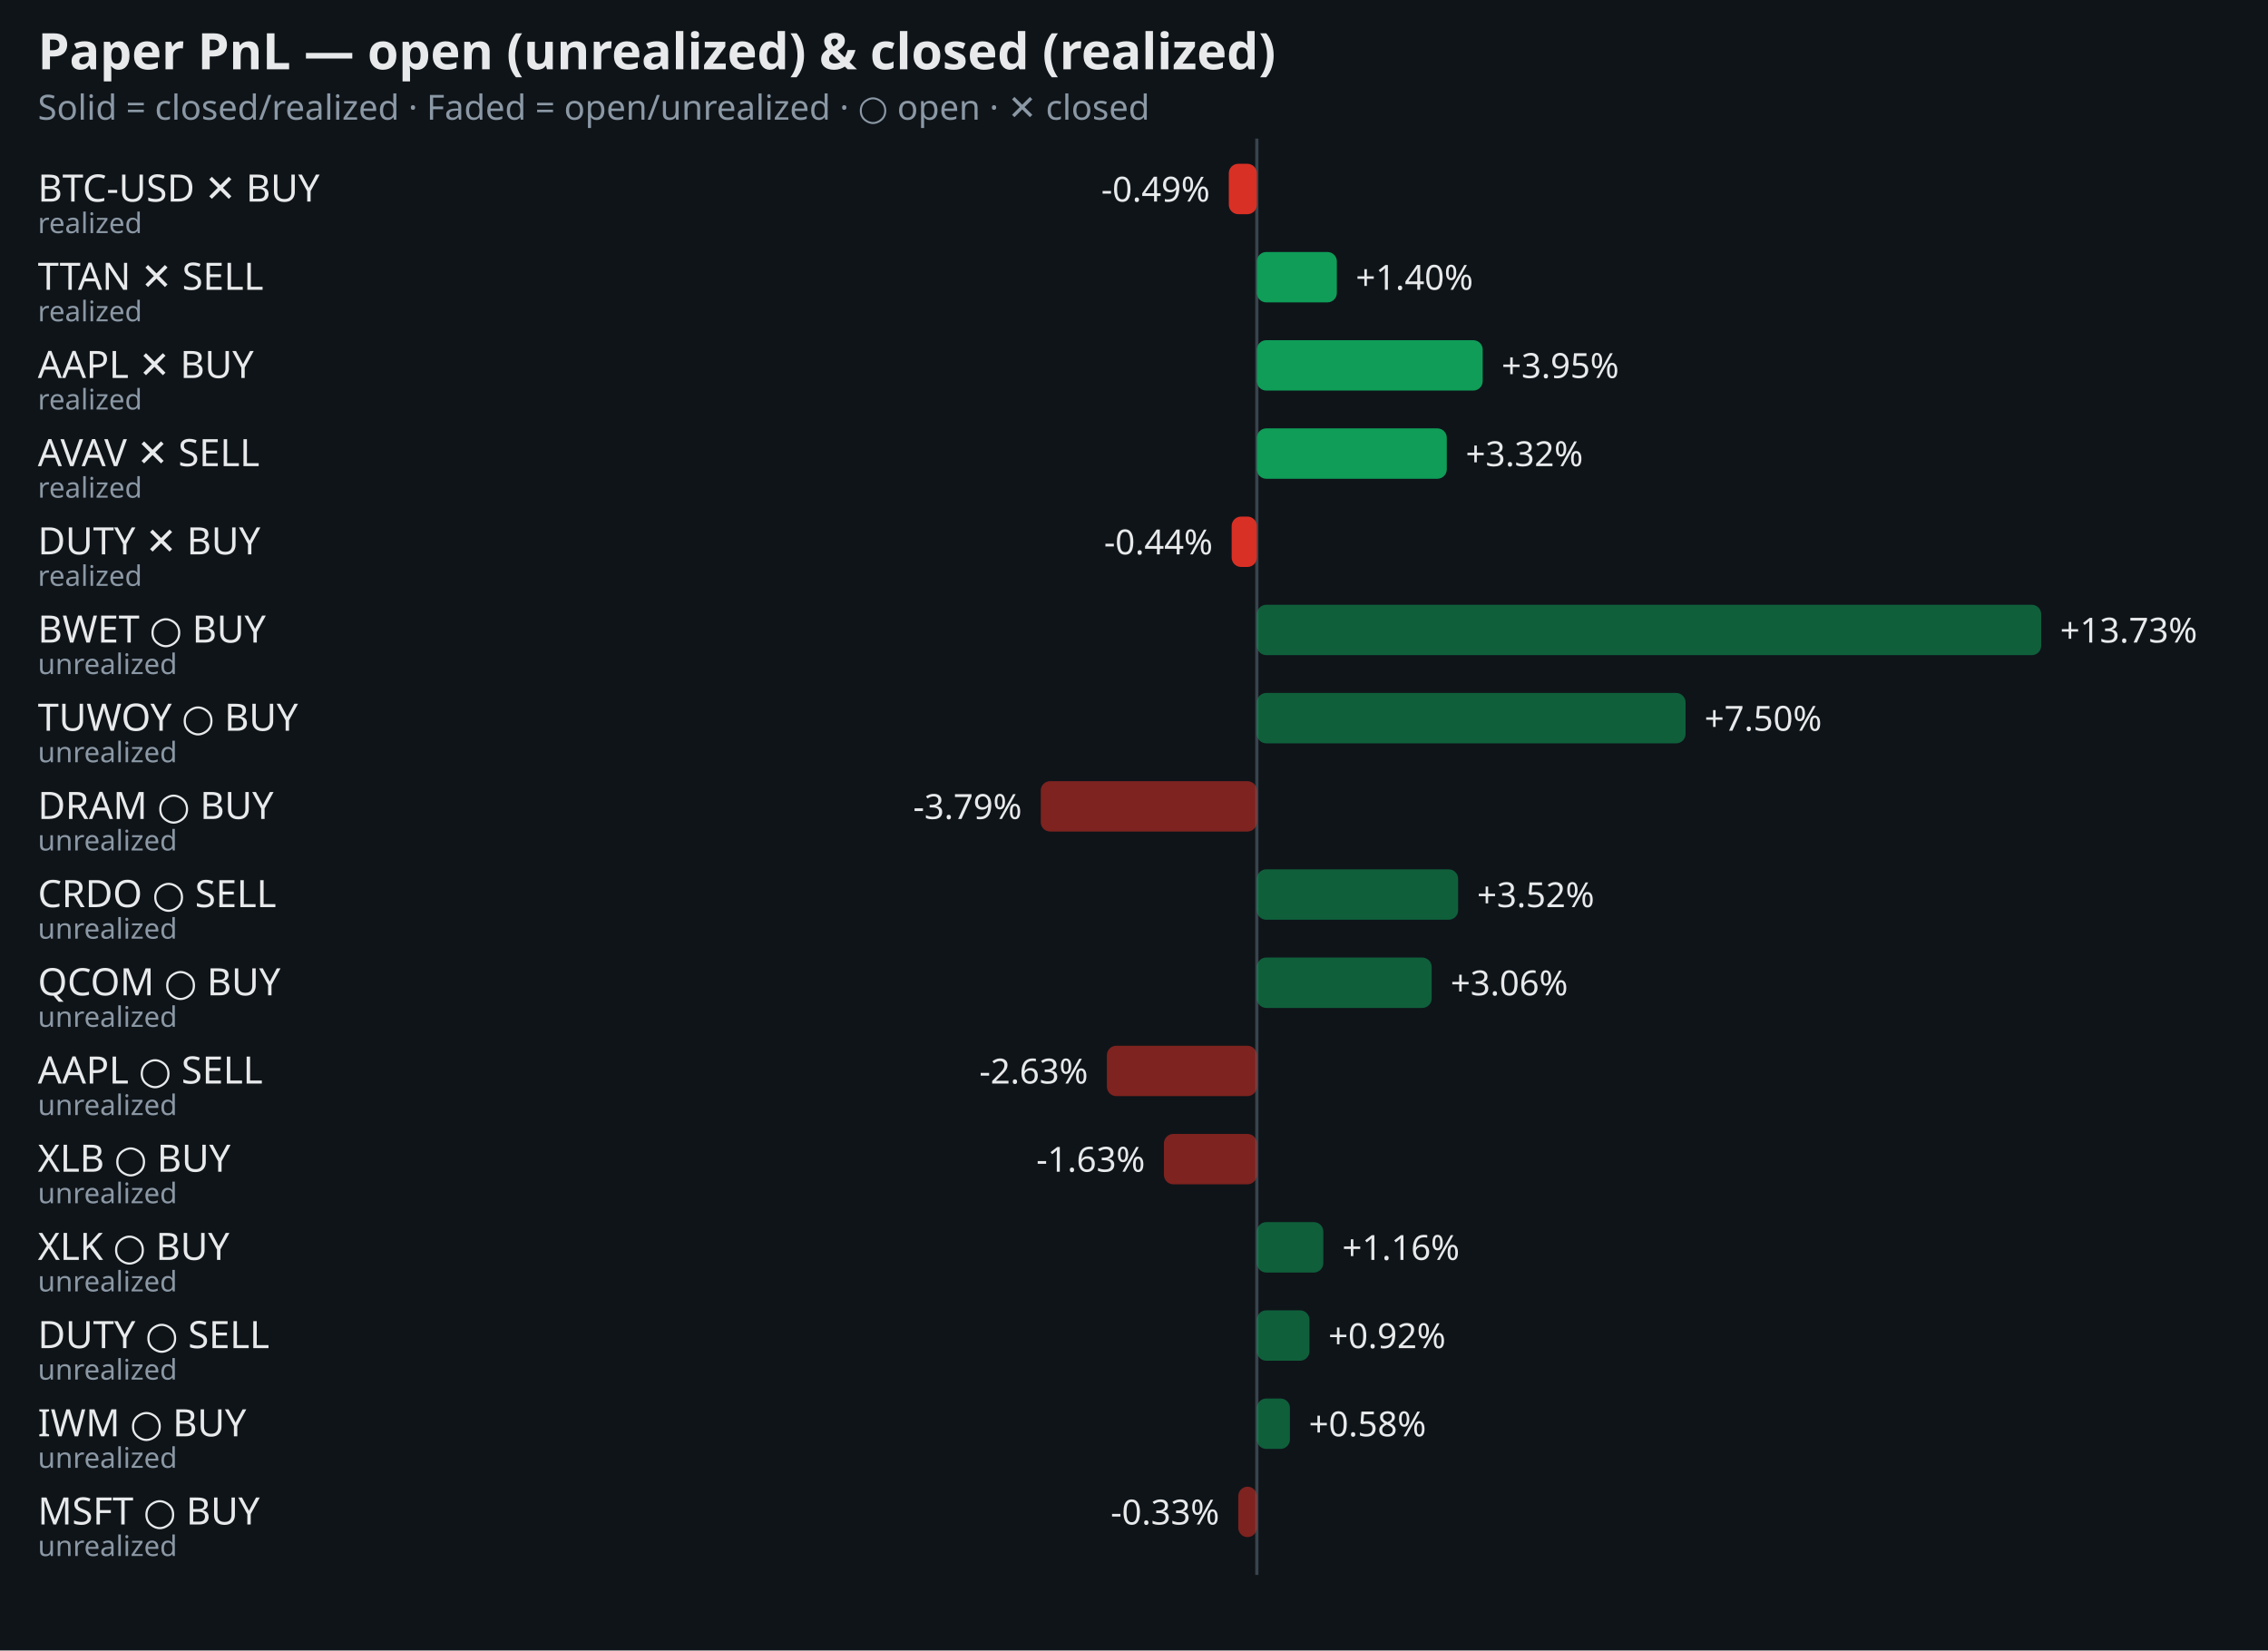
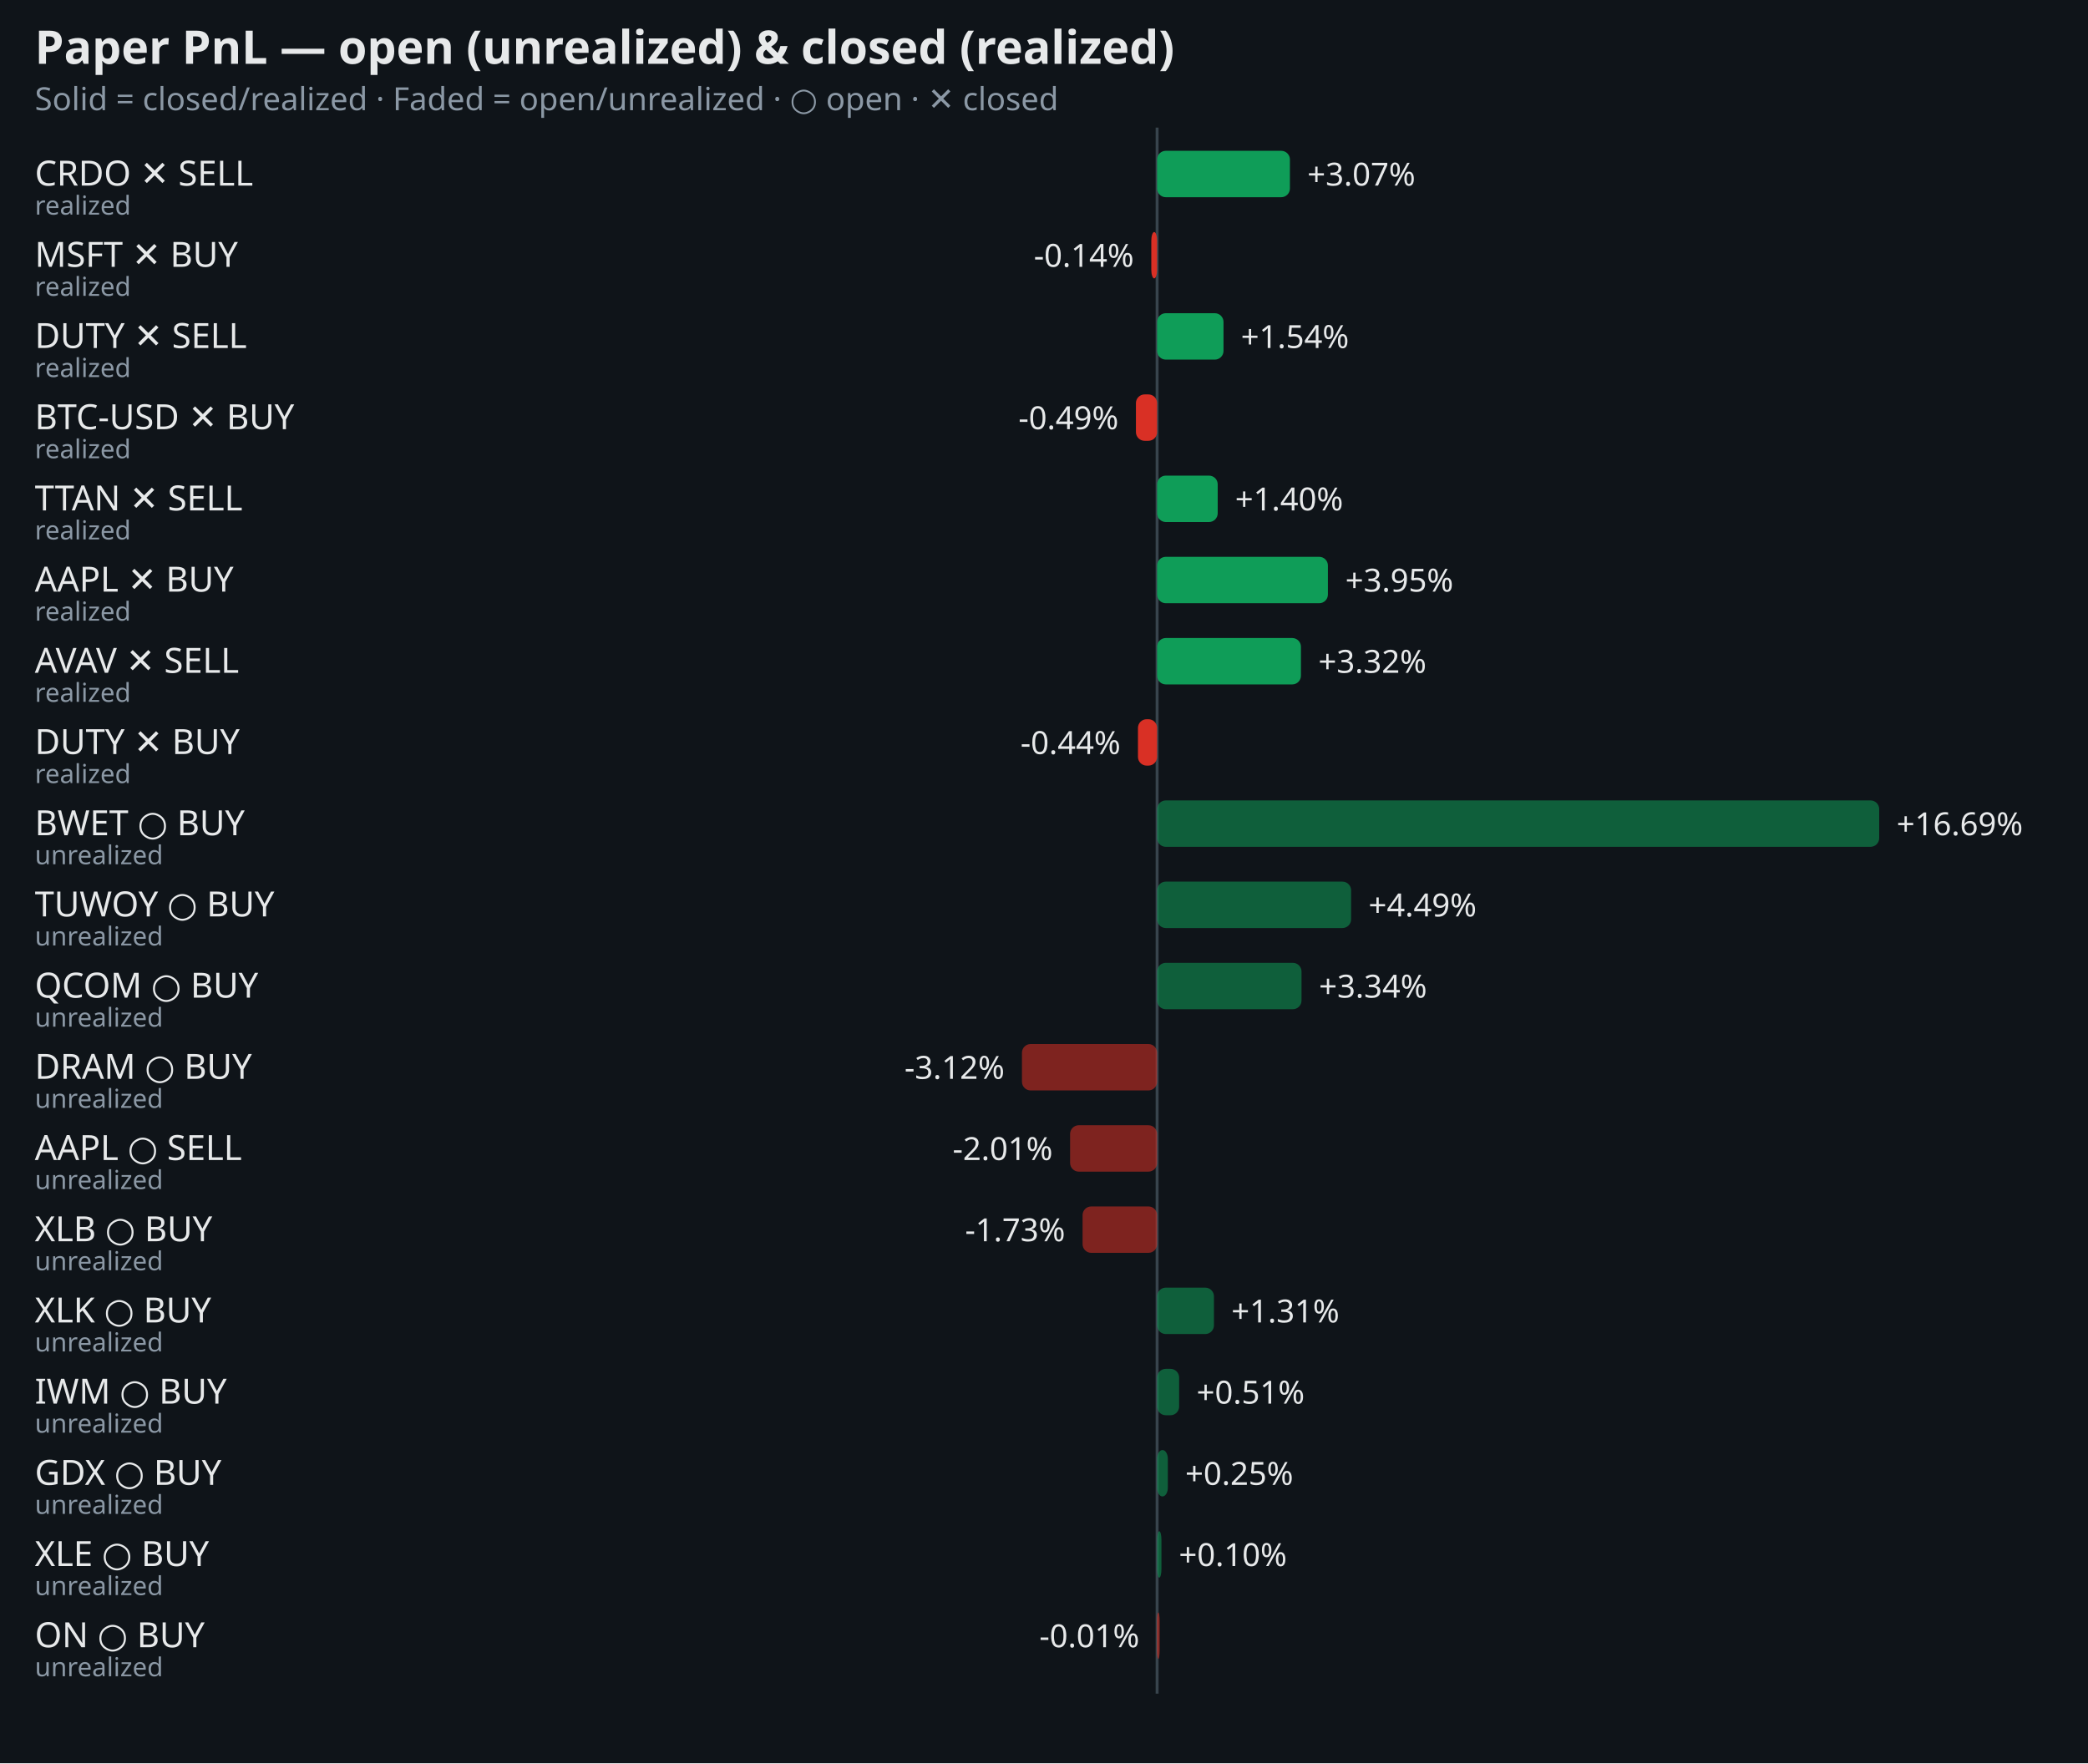
- <svg xmlns="http://www.w3.org/2000/svg" width="720" height="524" viewBox="0 0 720 524">
-   <rect width="720" height="524" fill="#0f1419" />
+ <svg xmlns="http://www.w3.org/2000/svg" width="720" height="608" viewBox="0 0 720 608">
+   <rect width="720" height="608" fill="#0f1419" />
  <text x="12" y="22" fill="#e7e9ea" font-family="ui-sans-serif,system-ui,sans-serif" font-size="16" font-weight="600">Paper PnL — open (unrealized) &amp; closed (realized)</text>
  <text x="12" y="38" fill="#8b98a5" font-family="ui-sans-serif,system-ui,sans-serif" font-size="11">Solid = closed/realized · Faded = open/unrealized · ○ open · ✕ closed</text>
-   <line x1="399" y1="44" x2="399" y2="500" stroke="#38444d" stroke-width="1" />
-   <text x="12" y="64" fill="#e7e9ea" font-family="ui-sans-serif,system-ui,sans-serif" font-size="12">BTC-USD ✕ BUY</text>
+   <line x1="399" y1="44" x2="399" y2="584" stroke="#38444d" stroke-width="1" />
+   <text x="12" y="64" fill="#e7e9ea" font-family="ui-sans-serif,system-ui,sans-serif" font-size="12">CRDO ✕ SELL</text>
  <text x="12" y="74" fill="#8b98a5" font-family="ui-sans-serif,system-ui,sans-serif" font-size="9">realized</text>
-   <rect x="390.1" y="52" width="8.9" height="16" rx="3" fill="#d93025" opacity="1" />
-   <text x="384.1" y="64" text-anchor="end" fill="#e7e9ea" font-family="ui-sans-serif,system-ui,sans-serif" font-size="11">-0.49%</text>
-   <text x="12" y="92" fill="#e7e9ea" font-family="ui-sans-serif,system-ui,sans-serif" font-size="12">TTAN ✕ SELL</text>
+   <rect x="399.0" y="52" width="45.8" height="16" rx="3" fill="#0f9d58" opacity="1" />
+   <text x="450.8" y="64" text-anchor="start" fill="#e7e9ea" font-family="ui-sans-serif,system-ui,sans-serif" font-size="11">+3.07%</text>
+   <text x="12" y="92" fill="#e7e9ea" font-family="ui-sans-serif,system-ui,sans-serif" font-size="12">MSFT ✕ BUY</text>
  <text x="12" y="102" fill="#8b98a5" font-family="ui-sans-serif,system-ui,sans-serif" font-size="9">realized</text>
-   <rect x="399.0" y="80" width="25.4" height="16" rx="3" fill="#0f9d58" opacity="1" />
-   <text x="430.4" y="92" text-anchor="start" fill="#e7e9ea" font-family="ui-sans-serif,system-ui,sans-serif" font-size="11">+1.40%</text>
-   <text x="12" y="120" fill="#e7e9ea" font-family="ui-sans-serif,system-ui,sans-serif" font-size="12">AAPL ✕ BUY</text>
+   <rect x="397.0" y="80" width="2.0" height="16" rx="3" fill="#d93025" opacity="1" />
+   <text x="391.0" y="92" text-anchor="end" fill="#e7e9ea" font-family="ui-sans-serif,system-ui,sans-serif" font-size="11">-0.14%</text>
+   <text x="12" y="120" fill="#e7e9ea" font-family="ui-sans-serif,system-ui,sans-serif" font-size="12">DUTY ✕ SELL</text>
  <text x="12" y="130" fill="#8b98a5" font-family="ui-sans-serif,system-ui,sans-serif" font-size="9">realized</text>
-   <rect x="399.0" y="108" width="71.7" height="16" rx="3" fill="#0f9d58" opacity="1" />
-   <text x="476.7" y="120" text-anchor="start" fill="#e7e9ea" font-family="ui-sans-serif,system-ui,sans-serif" font-size="11">+3.95%</text>
-   <text x="12" y="148" fill="#e7e9ea" font-family="ui-sans-serif,system-ui,sans-serif" font-size="12">AVAV ✕ SELL</text>
+   <rect x="399.0" y="108" width="22.9" height="16" rx="3" fill="#0f9d58" opacity="1" />
+   <text x="427.9" y="120" text-anchor="start" fill="#e7e9ea" font-family="ui-sans-serif,system-ui,sans-serif" font-size="11">+1.54%</text>
+   <text x="12" y="148" fill="#e7e9ea" font-family="ui-sans-serif,system-ui,sans-serif" font-size="12">BTC-USD ✕ BUY</text>
  <text x="12" y="158" fill="#8b98a5" font-family="ui-sans-serif,system-ui,sans-serif" font-size="9">realized</text>
-   <rect x="399.0" y="136" width="60.3" height="16" rx="3" fill="#0f9d58" opacity="1" />
-   <text x="465.3" y="148" text-anchor="start" fill="#e7e9ea" font-family="ui-sans-serif,system-ui,sans-serif" font-size="11">+3.32%</text>
-   <text x="12" y="176" fill="#e7e9ea" font-family="ui-sans-serif,system-ui,sans-serif" font-size="12">DUTY ✕ BUY</text>
+   <rect x="391.7" y="136" width="7.3" height="16" rx="3" fill="#d93025" opacity="1" />
+   <text x="385.7" y="148" text-anchor="end" fill="#e7e9ea" font-family="ui-sans-serif,system-ui,sans-serif" font-size="11">-0.49%</text>
+   <text x="12" y="176" fill="#e7e9ea" font-family="ui-sans-serif,system-ui,sans-serif" font-size="12">TTAN ✕ SELL</text>
  <text x="12" y="186" fill="#8b98a5" font-family="ui-sans-serif,system-ui,sans-serif" font-size="9">realized</text>
-   <rect x="391.0" y="164" width="8.0" height="16" rx="3" fill="#d93025" opacity="1" />
-   <text x="385.0" y="176" text-anchor="end" fill="#e7e9ea" font-family="ui-sans-serif,system-ui,sans-serif" font-size="11">-0.44%</text>
-   <text x="12" y="204" fill="#e7e9ea" font-family="ui-sans-serif,system-ui,sans-serif" font-size="12">BWET ○ BUY</text>
-   <text x="12" y="214" fill="#8b98a5" font-family="ui-sans-serif,system-ui,sans-serif" font-size="9">unrealized</text>
-   <rect x="399.0" y="192" width="249.0" height="16" rx="3" fill="#0f9d58" opacity="0.55" />
-   <text x="654.0" y="204" text-anchor="start" fill="#e7e9ea" font-family="ui-sans-serif,system-ui,sans-serif" font-size="11">+13.73%</text>
-   <text x="12" y="232" fill="#e7e9ea" font-family="ui-sans-serif,system-ui,sans-serif" font-size="12">TUWOY ○ BUY</text>
-   <text x="12" y="242" fill="#8b98a5" font-family="ui-sans-serif,system-ui,sans-serif" font-size="9">unrealized</text>
-   <rect x="399.0" y="220" width="136.1" height="16" rx="3" fill="#0f9d58" opacity="0.55" />
-   <text x="541.1" y="232" text-anchor="start" fill="#e7e9ea" font-family="ui-sans-serif,system-ui,sans-serif" font-size="11">+7.50%</text>
-   <text x="12" y="260" fill="#e7e9ea" font-family="ui-sans-serif,system-ui,sans-serif" font-size="12">DRAM ○ BUY</text>
-   <text x="12" y="270" fill="#8b98a5" font-family="ui-sans-serif,system-ui,sans-serif" font-size="9">unrealized</text>
-   <rect x="330.4" y="248" width="68.6" height="16" rx="3" fill="#d93025" opacity="0.55" />
-   <text x="324.4" y="260" text-anchor="end" fill="#e7e9ea" font-family="ui-sans-serif,system-ui,sans-serif" font-size="11">-3.79%</text>
-   <text x="12" y="288" fill="#e7e9ea" font-family="ui-sans-serif,system-ui,sans-serif" font-size="12">CRDO ○ SELL</text>
+   <rect x="399.0" y="164" width="20.9" height="16" rx="3" fill="#0f9d58" opacity="1" />
+   <text x="425.9" y="176" text-anchor="start" fill="#e7e9ea" font-family="ui-sans-serif,system-ui,sans-serif" font-size="11">+1.40%</text>
+   <text x="12" y="204" fill="#e7e9ea" font-family="ui-sans-serif,system-ui,sans-serif" font-size="12">AAPL ✕ BUY</text>
+   <text x="12" y="214" fill="#8b98a5" font-family="ui-sans-serif,system-ui,sans-serif" font-size="9">realized</text>
+   <rect x="399.0" y="192" width="58.9" height="16" rx="3" fill="#0f9d58" opacity="1" />
+   <text x="463.9" y="204" text-anchor="start" fill="#e7e9ea" font-family="ui-sans-serif,system-ui,sans-serif" font-size="11">+3.95%</text>
+   <text x="12" y="232" fill="#e7e9ea" font-family="ui-sans-serif,system-ui,sans-serif" font-size="12">AVAV ✕ SELL</text>
+   <text x="12" y="242" fill="#8b98a5" font-family="ui-sans-serif,system-ui,sans-serif" font-size="9">realized</text>
+   <rect x="399.0" y="220" width="49.6" height="16" rx="3" fill="#0f9d58" opacity="1" />
+   <text x="454.6" y="232" text-anchor="start" fill="#e7e9ea" font-family="ui-sans-serif,system-ui,sans-serif" font-size="11">+3.32%</text>
+   <text x="12" y="260" fill="#e7e9ea" font-family="ui-sans-serif,system-ui,sans-serif" font-size="12">DUTY ✕ BUY</text>
+   <text x="12" y="270" fill="#8b98a5" font-family="ui-sans-serif,system-ui,sans-serif" font-size="9">realized</text>
+   <rect x="392.4" y="248" width="6.6" height="16" rx="3" fill="#d93025" opacity="1" />
+   <text x="386.4" y="260" text-anchor="end" fill="#e7e9ea" font-family="ui-sans-serif,system-ui,sans-serif" font-size="11">-0.44%</text>
+   <text x="12" y="288" fill="#e7e9ea" font-family="ui-sans-serif,system-ui,sans-serif" font-size="12">BWET ○ BUY</text>
  <text x="12" y="298" fill="#8b98a5" font-family="ui-sans-serif,system-ui,sans-serif" font-size="9">unrealized</text>
-   <rect x="399.0" y="276" width="63.9" height="16" rx="3" fill="#0f9d58" opacity="0.55" />
-   <text x="468.9" y="288" text-anchor="start" fill="#e7e9ea" font-family="ui-sans-serif,system-ui,sans-serif" font-size="11">+3.52%</text>
-   <text x="12" y="316" fill="#e7e9ea" font-family="ui-sans-serif,system-ui,sans-serif" font-size="12">QCOM ○ BUY</text>
+   <rect x="399.0" y="276" width="249.0" height="16" rx="3" fill="#0f9d58" opacity="0.55" />
+   <text x="654.0" y="288" text-anchor="start" fill="#e7e9ea" font-family="ui-sans-serif,system-ui,sans-serif" font-size="11">+16.69%</text>
+   <text x="12" y="316" fill="#e7e9ea" font-family="ui-sans-serif,system-ui,sans-serif" font-size="12">TUWOY ○ BUY</text>
  <text x="12" y="326" fill="#8b98a5" font-family="ui-sans-serif,system-ui,sans-serif" font-size="9">unrealized</text>
-   <rect x="399.0" y="304" width="55.5" height="16" rx="3" fill="#0f9d58" opacity="0.55" />
-   <text x="460.5" y="316" text-anchor="start" fill="#e7e9ea" font-family="ui-sans-serif,system-ui,sans-serif" font-size="11">+3.06%</text>
-   <text x="12" y="344" fill="#e7e9ea" font-family="ui-sans-serif,system-ui,sans-serif" font-size="12">AAPL ○ SELL</text>
+   <rect x="399.0" y="304" width="66.9" height="16" rx="3" fill="#0f9d58" opacity="0.55" />
+   <text x="471.9" y="316" text-anchor="start" fill="#e7e9ea" font-family="ui-sans-serif,system-ui,sans-serif" font-size="11">+4.49%</text>
+   <text x="12" y="344" fill="#e7e9ea" font-family="ui-sans-serif,system-ui,sans-serif" font-size="12">QCOM ○ BUY</text>
  <text x="12" y="354" fill="#8b98a5" font-family="ui-sans-serif,system-ui,sans-serif" font-size="9">unrealized</text>
-   <rect x="351.4" y="332" width="47.6" height="16" rx="3" fill="#d93025" opacity="0.55" />
-   <text x="345.4" y="344" text-anchor="end" fill="#e7e9ea" font-family="ui-sans-serif,system-ui,sans-serif" font-size="11">-2.63%</text>
-   <text x="12" y="372" fill="#e7e9ea" font-family="ui-sans-serif,system-ui,sans-serif" font-size="12">XLB ○ BUY</text>
+   <rect x="399.0" y="332" width="49.8" height="16" rx="3" fill="#0f9d58" opacity="0.55" />
+   <text x="454.8" y="344" text-anchor="start" fill="#e7e9ea" font-family="ui-sans-serif,system-ui,sans-serif" font-size="11">+3.34%</text>
+   <text x="12" y="372" fill="#e7e9ea" font-family="ui-sans-serif,system-ui,sans-serif" font-size="12">DRAM ○ BUY</text>
  <text x="12" y="382" fill="#8b98a5" font-family="ui-sans-serif,system-ui,sans-serif" font-size="9">unrealized</text>
-   <rect x="369.5" y="360" width="29.5" height="16" rx="3" fill="#d93025" opacity="0.55" />
-   <text x="363.5" y="372" text-anchor="end" fill="#e7e9ea" font-family="ui-sans-serif,system-ui,sans-serif" font-size="11">-1.63%</text>
-   <text x="12" y="400" fill="#e7e9ea" font-family="ui-sans-serif,system-ui,sans-serif" font-size="12">XLK ○ BUY</text>
+   <rect x="352.4" y="360" width="46.6" height="16" rx="3" fill="#d93025" opacity="0.55" />
+   <text x="346.4" y="372" text-anchor="end" fill="#e7e9ea" font-family="ui-sans-serif,system-ui,sans-serif" font-size="11">-3.12%</text>
+   <text x="12" y="400" fill="#e7e9ea" font-family="ui-sans-serif,system-ui,sans-serif" font-size="12">AAPL ○ SELL</text>
  <text x="12" y="410" fill="#8b98a5" font-family="ui-sans-serif,system-ui,sans-serif" font-size="9">unrealized</text>
-   <rect x="399.0" y="388" width="21.1" height="16" rx="3" fill="#0f9d58" opacity="0.55" />
-   <text x="426.1" y="400" text-anchor="start" fill="#e7e9ea" font-family="ui-sans-serif,system-ui,sans-serif" font-size="11">+1.16%</text>
-   <text x="12" y="428" fill="#e7e9ea" font-family="ui-sans-serif,system-ui,sans-serif" font-size="12">DUTY ○ SELL</text>
+   <rect x="369.0" y="388" width="30.0" height="16" rx="3" fill="#d93025" opacity="0.55" />
+   <text x="363.0" y="400" text-anchor="end" fill="#e7e9ea" font-family="ui-sans-serif,system-ui,sans-serif" font-size="11">-2.01%</text>
+   <text x="12" y="428" fill="#e7e9ea" font-family="ui-sans-serif,system-ui,sans-serif" font-size="12">XLB ○ BUY</text>
  <text x="12" y="438" fill="#8b98a5" font-family="ui-sans-serif,system-ui,sans-serif" font-size="9">unrealized</text>
-   <rect x="399.0" y="416" width="16.7" height="16" rx="3" fill="#0f9d58" opacity="0.55" />
-   <text x="421.7" y="428" text-anchor="start" fill="#e7e9ea" font-family="ui-sans-serif,system-ui,sans-serif" font-size="11">+0.92%</text>
-   <text x="12" y="456" fill="#e7e9ea" font-family="ui-sans-serif,system-ui,sans-serif" font-size="12">IWM ○ BUY</text>
+   <rect x="373.3" y="416" width="25.7" height="16" rx="3" fill="#d93025" opacity="0.55" />
+   <text x="367.3" y="428" text-anchor="end" fill="#e7e9ea" font-family="ui-sans-serif,system-ui,sans-serif" font-size="11">-1.73%</text>
+   <text x="12" y="456" fill="#e7e9ea" font-family="ui-sans-serif,system-ui,sans-serif" font-size="12">XLK ○ BUY</text>
  <text x="12" y="466" fill="#8b98a5" font-family="ui-sans-serif,system-ui,sans-serif" font-size="9">unrealized</text>
-   <rect x="399.0" y="444" width="10.5" height="16" rx="3" fill="#0f9d58" opacity="0.55" />
-   <text x="415.5" y="456" text-anchor="start" fill="#e7e9ea" font-family="ui-sans-serif,system-ui,sans-serif" font-size="11">+0.58%</text>
-   <text x="12" y="484" fill="#e7e9ea" font-family="ui-sans-serif,system-ui,sans-serif" font-size="12">MSFT ○ BUY</text>
+   <rect x="399.0" y="444" width="19.6" height="16" rx="3" fill="#0f9d58" opacity="0.55" />
+   <text x="424.6" y="456" text-anchor="start" fill="#e7e9ea" font-family="ui-sans-serif,system-ui,sans-serif" font-size="11">+1.31%</text>
+   <text x="12" y="484" fill="#e7e9ea" font-family="ui-sans-serif,system-ui,sans-serif" font-size="12">IWM ○ BUY</text>
  <text x="12" y="494" fill="#8b98a5" font-family="ui-sans-serif,system-ui,sans-serif" font-size="9">unrealized</text>
-   <rect x="393.1" y="472" width="5.9" height="16" rx="3" fill="#d93025" opacity="0.55" />
-   <text x="387.1" y="484" text-anchor="end" fill="#e7e9ea" font-family="ui-sans-serif,system-ui,sans-serif" font-size="11">-0.33%</text>
+   <rect x="399.0" y="472" width="7.6" height="16" rx="3" fill="#0f9d58" opacity="0.55" />
+   <text x="412.6" y="484" text-anchor="start" fill="#e7e9ea" font-family="ui-sans-serif,system-ui,sans-serif" font-size="11">+0.51%</text>
+   <text x="12" y="512" fill="#e7e9ea" font-family="ui-sans-serif,system-ui,sans-serif" font-size="12">GDX ○ BUY</text>
+   <text x="12" y="522" fill="#8b98a5" font-family="ui-sans-serif,system-ui,sans-serif" font-size="9">unrealized</text>
+   <rect x="399.0" y="500" width="3.7" height="16" rx="3" fill="#0f9d58" opacity="0.55" />
+   <text x="408.7" y="512" text-anchor="start" fill="#e7e9ea" font-family="ui-sans-serif,system-ui,sans-serif" font-size="11">+0.25%</text>
+   <text x="12" y="540" fill="#e7e9ea" font-family="ui-sans-serif,system-ui,sans-serif" font-size="12">XLE ○ BUY</text>
+   <text x="12" y="550" fill="#8b98a5" font-family="ui-sans-serif,system-ui,sans-serif" font-size="9">unrealized</text>
+   <rect x="399.0" y="528" width="1.5" height="16" rx="3" fill="#0f9d58" opacity="0.55" />
+   <text x="406.5" y="540" text-anchor="start" fill="#e7e9ea" font-family="ui-sans-serif,system-ui,sans-serif" font-size="11">+0.10%</text>
+   <text x="12" y="568" fill="#e7e9ea" font-family="ui-sans-serif,system-ui,sans-serif" font-size="12">ON ○ BUY</text>
+   <text x="12" y="578" fill="#8b98a5" font-family="ui-sans-serif,system-ui,sans-serif" font-size="9">unrealized</text>
+   <rect x="398.9" y="556" width="1.0" height="16" rx="3" fill="#d93025" opacity="0.55" />
+   <text x="392.9" y="568" text-anchor="end" fill="#e7e9ea" font-family="ui-sans-serif,system-ui,sans-serif" font-size="11">-0.01%</text>
</svg>
